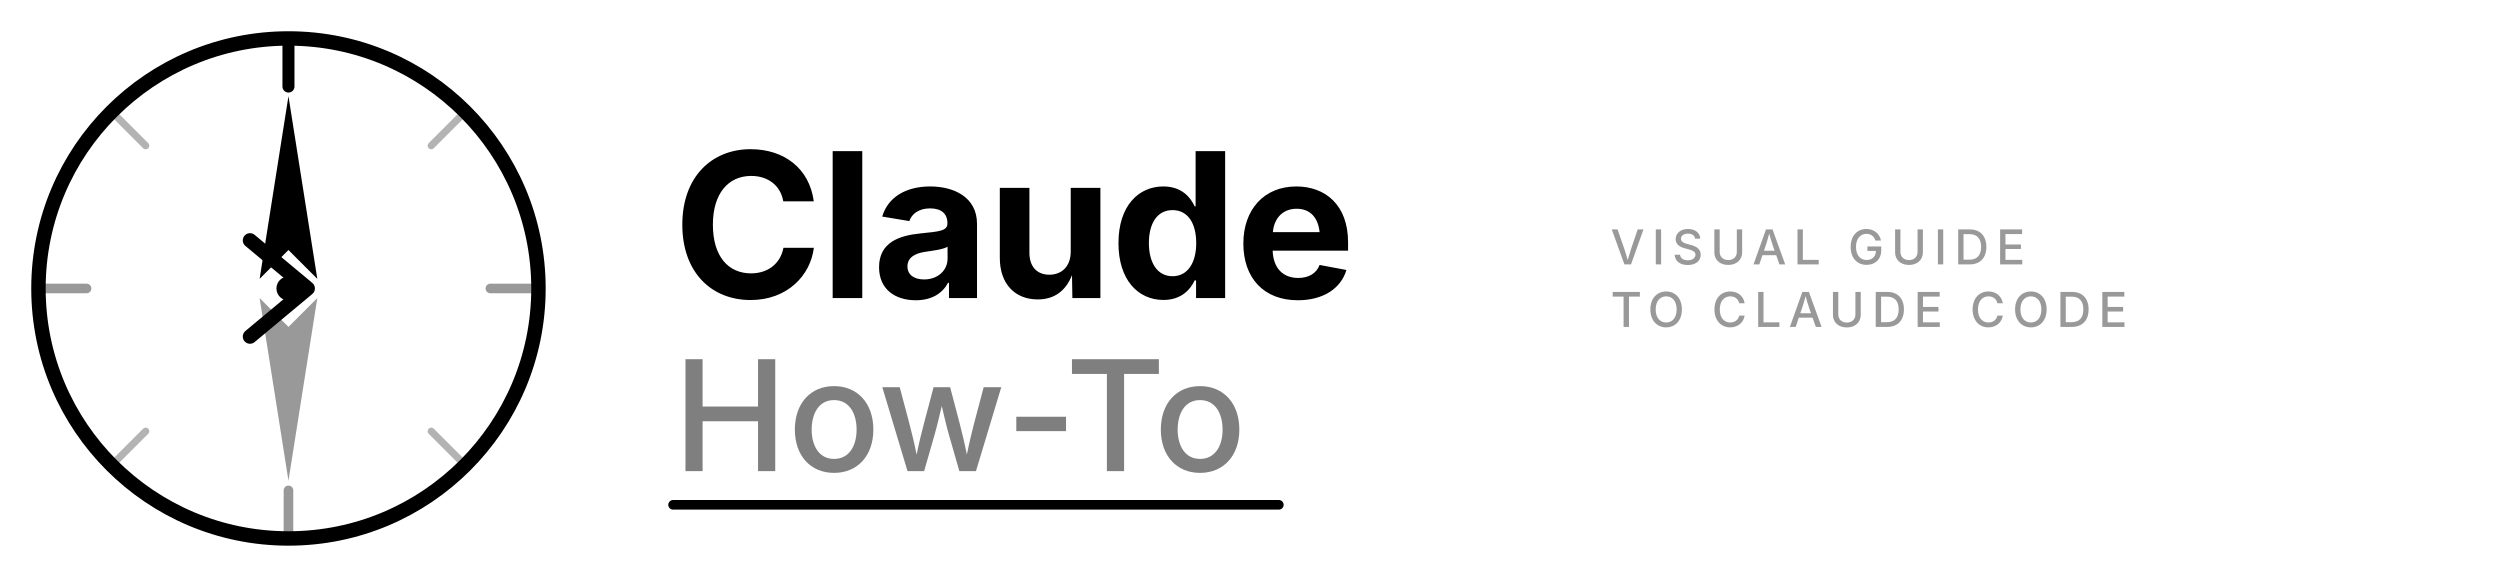
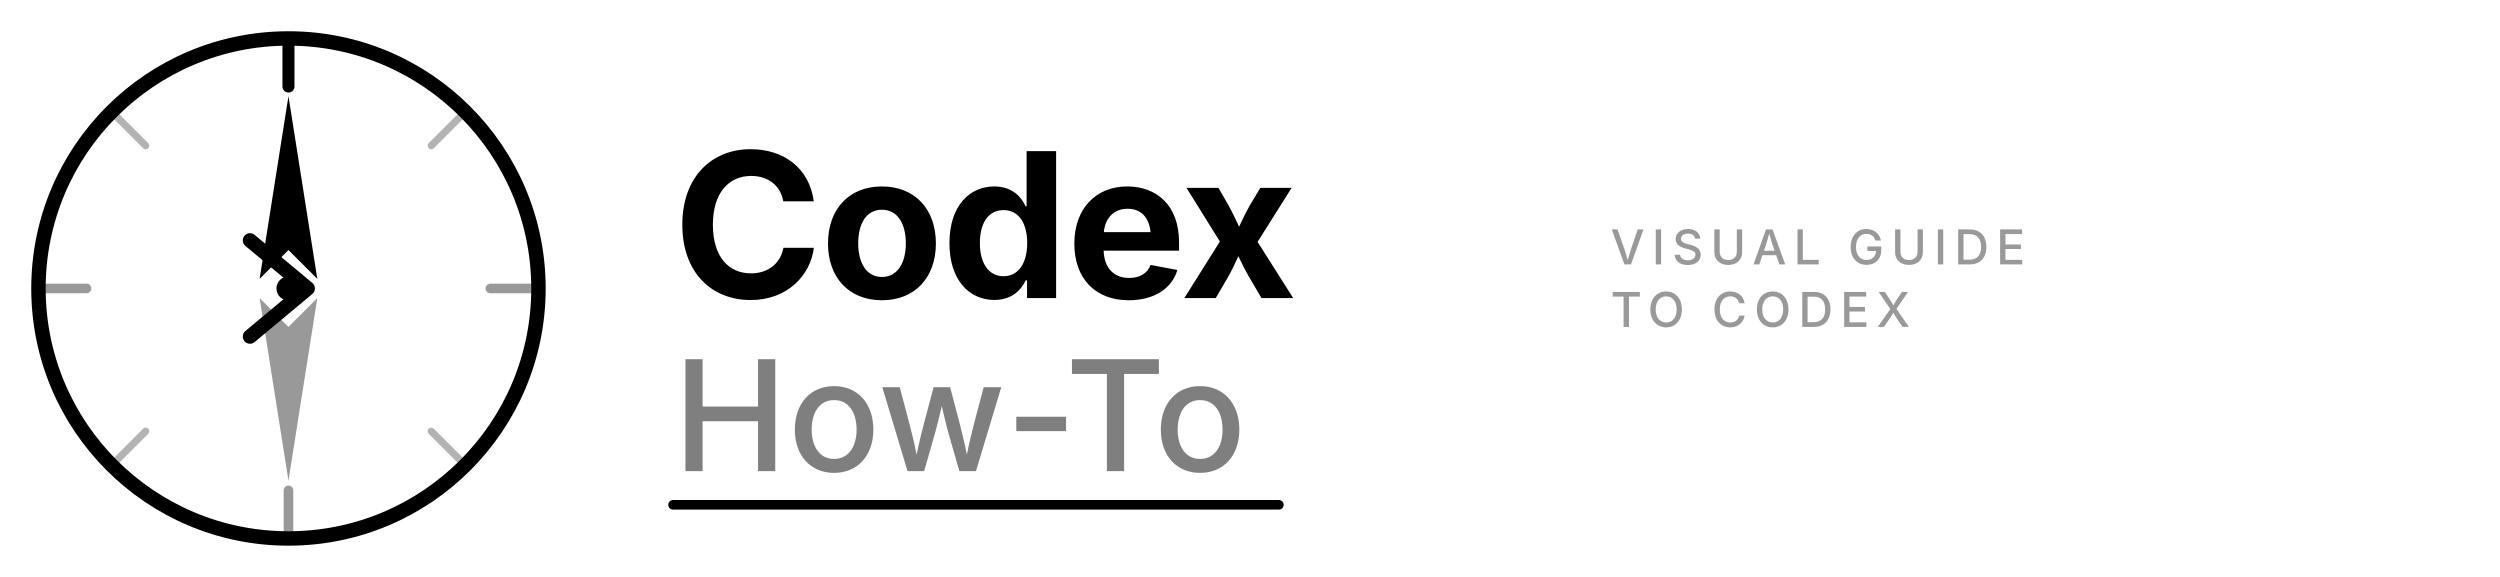
<svg xmlns="http://www.w3.org/2000/svg" width="520" height="120" viewBox="0 0 520 120">
  <g transform="translate(0, 0)">
    <circle cx="60" cy="60" r="52" fill="none" stroke="#000000" stroke-width="3" />
    <line x1="60" y1="8" x2="60" y2="18" stroke="#000000" stroke-width="2.5" stroke-linecap="round" />
    <line x1="60" y1="102" x2="60" y2="112" stroke="rgba(0,0,0,0.4)" stroke-width="2" stroke-linecap="round" />
    <line x1="8" y1="60" x2="18" y2="60" stroke="rgba(0,0,0,0.4)" stroke-width="2" stroke-linecap="round" />
    <line x1="102" y1="60" x2="112" y2="60" stroke="rgba(0,0,0,0.4)" stroke-width="2" stroke-linecap="round" />
    <line x1="23.2" y1="23.2" x2="30.3" y2="30.3" stroke="rgba(0,0,0,0.3)" stroke-width="1.5" stroke-linecap="round" />
    <line x1="89.7" y1="30.3" x2="96.8" y2="23.2" stroke="rgba(0,0,0,0.3)" stroke-width="1.5" stroke-linecap="round" />
    <line x1="23.2" y1="96.8" x2="30.3" y2="89.7" stroke="rgba(0,0,0,0.3)" stroke-width="1.5" stroke-linecap="round" />
    <line x1="89.7" y1="89.7" x2="96.8" y2="96.8" stroke="rgba(0,0,0,0.3)" stroke-width="1.5" stroke-linecap="round" />
    <polygon points="60,20 54,58 60,52 66,58" fill="#000000" />
    <polygon points="60,100 54,62 60,68 66,62" fill="rgba(0,0,0,0.4)" />
    <g transform="translate(60, 60)">
      <polyline points="-8,-10 4,0 -8,10" fill="none" stroke="#000000" stroke-width="3" stroke-linecap="round" stroke-linejoin="round" />
    </g>
    <circle cx="60" cy="60" r="2.5" fill="#000000" />
  </g>
  <g transform="translate(140, 0)">
-     <text x="0" y="62" font-family="'Inter', 'SF Pro Display', '-apple-system', 'Segoe UI', sans-serif" font-size="42" font-weight="700" fill="#000000" letter-spacing="-0.5">
-       Claude
-     </text>
+     <text x="0" y="62" font-family="'Inter', 'SF Pro Display', '-apple-system', 'Segoe UI', sans-serif" font-size="42" font-weight="700" fill="#000000" letter-spacing="-0.5">Codex</text>
    <text x="0" y="98" font-family="'Inter', 'SF Pro Display', '-apple-system', 'Segoe UI', sans-serif" font-size="32" font-weight="500" fill="rgba(0,0,0,0.5)" letter-spacing="0">
      How-To
    </text>
    <line x1="0" y1="105" x2="126" y2="105" stroke="#000000" stroke-width="2" stroke-linecap="round" />
    <text x="195" y="55" font-family="'Inter', 'SF Pro Display', '-apple-system', 'Segoe UI', sans-serif" font-size="10" font-weight="500" fill="rgba(0,0,0,0.4)" letter-spacing="1.5">
      VISUAL GUIDE
    </text>
    <text x="195" y="68" font-family="'Inter', 'SF Pro Display', '-apple-system', 'Segoe UI', sans-serif" font-size="10" font-weight="500" fill="rgba(0,0,0,0.4)" letter-spacing="1.5">
-       TO CLAUDE CODE
+       TO CODEX
    </text>
  </g>
</svg>
